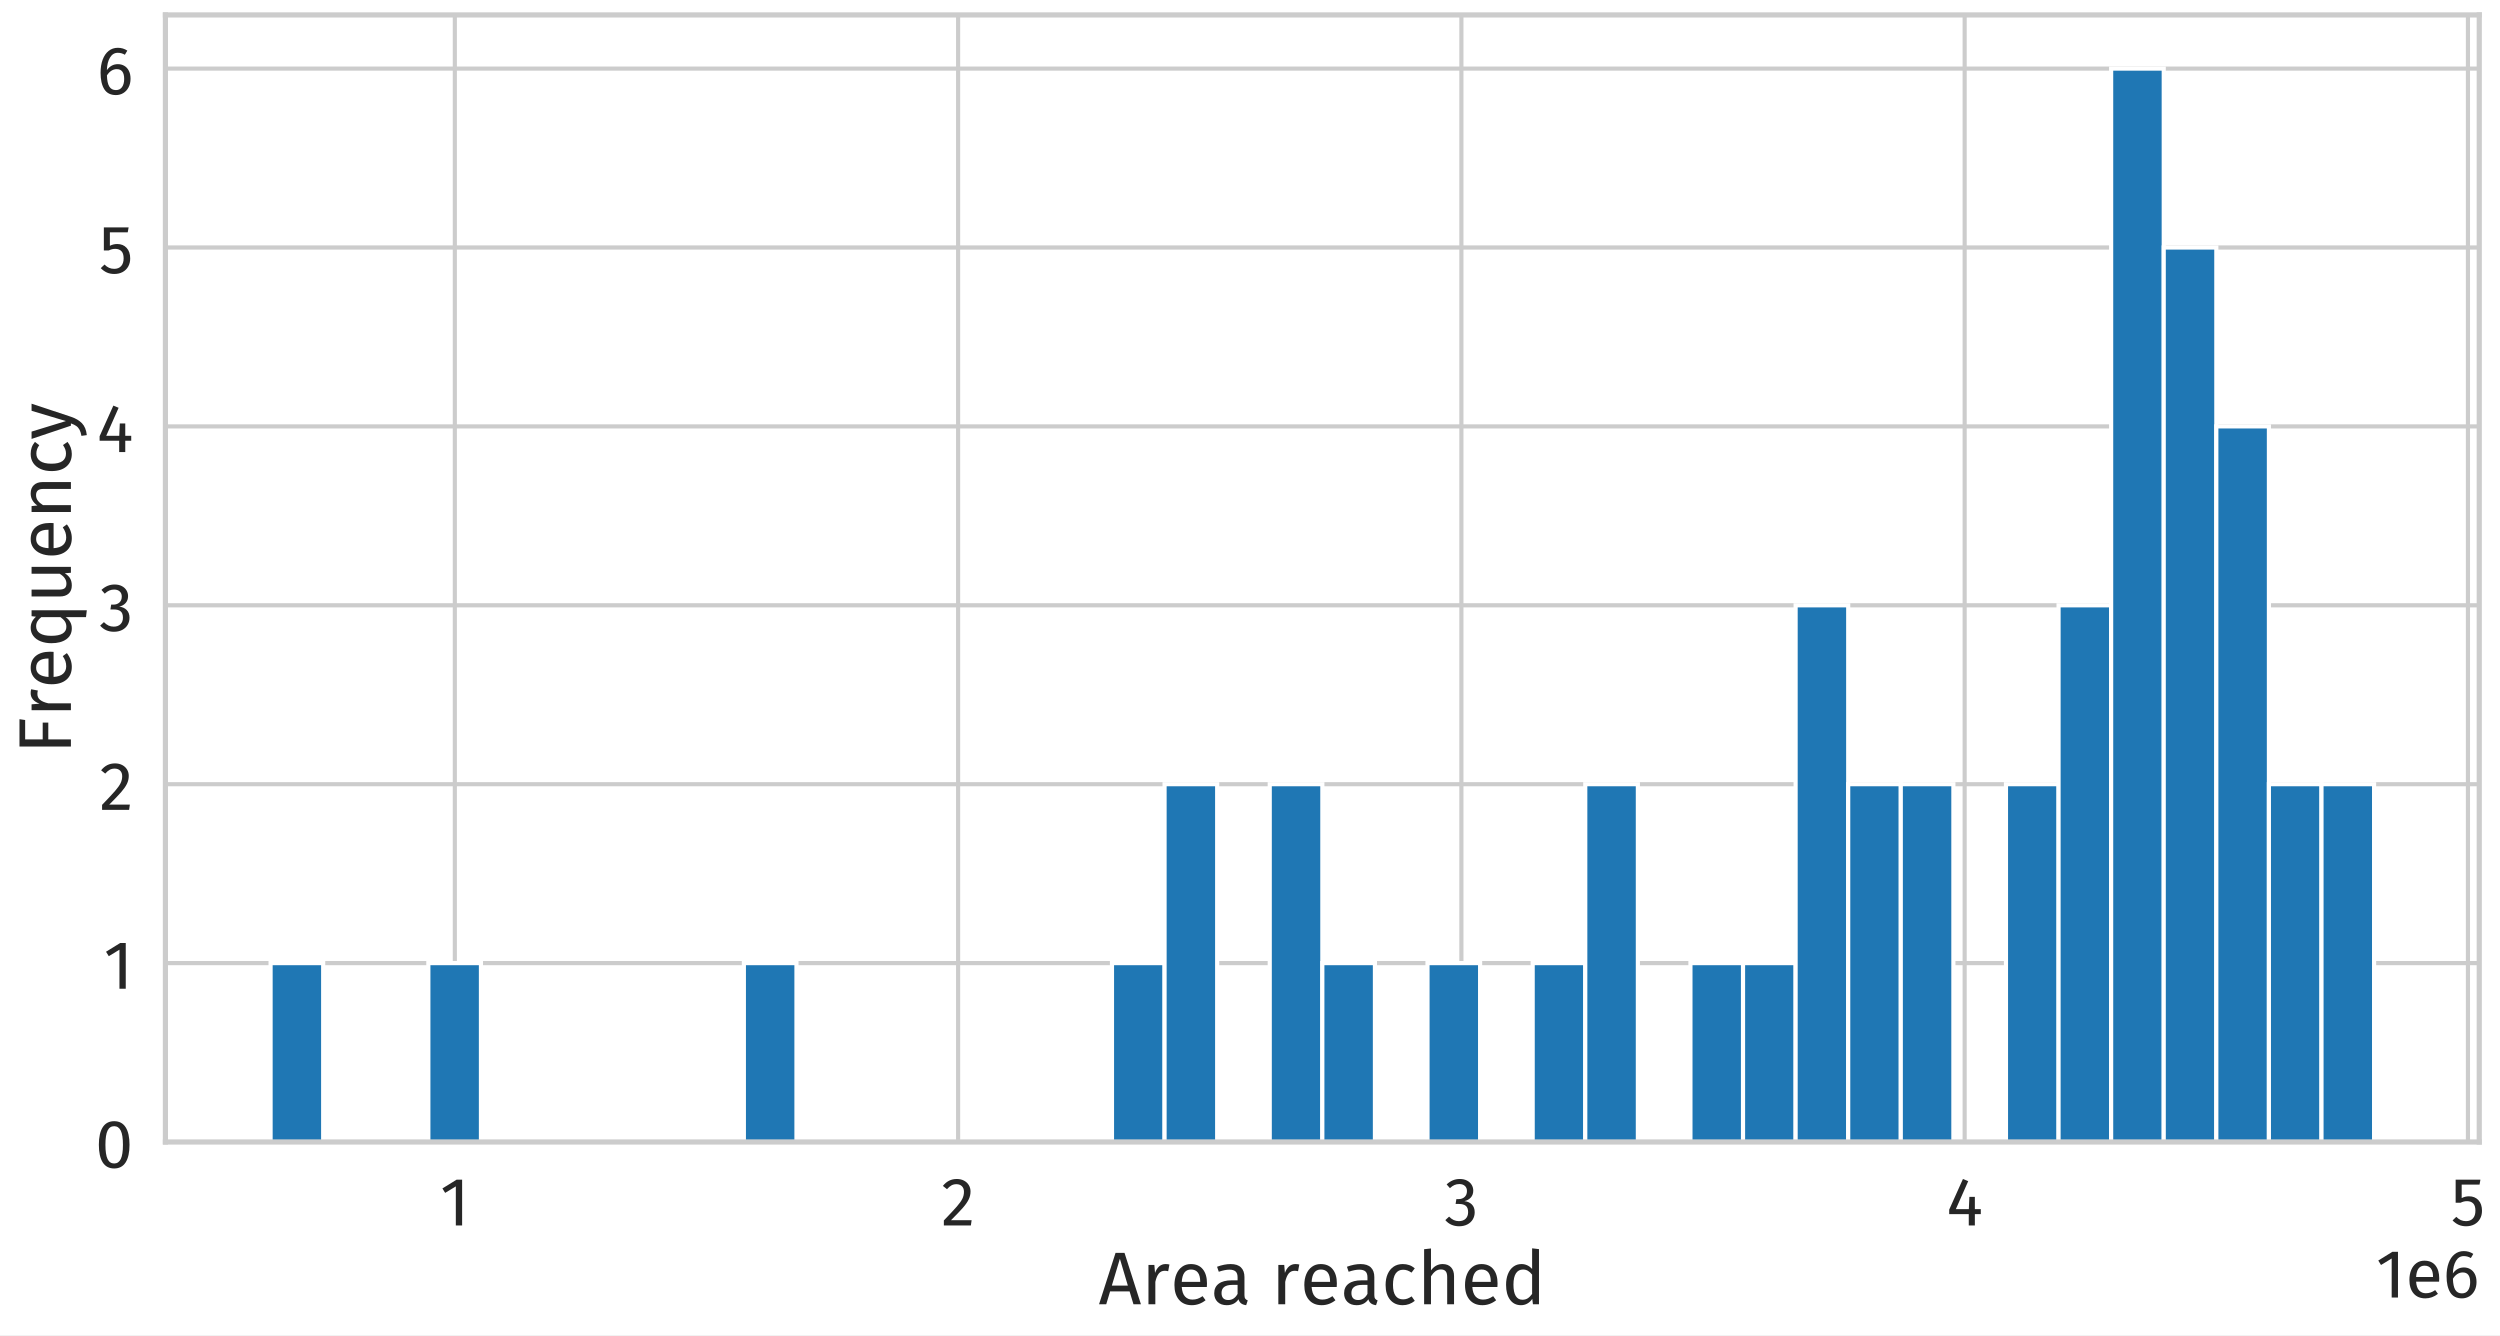
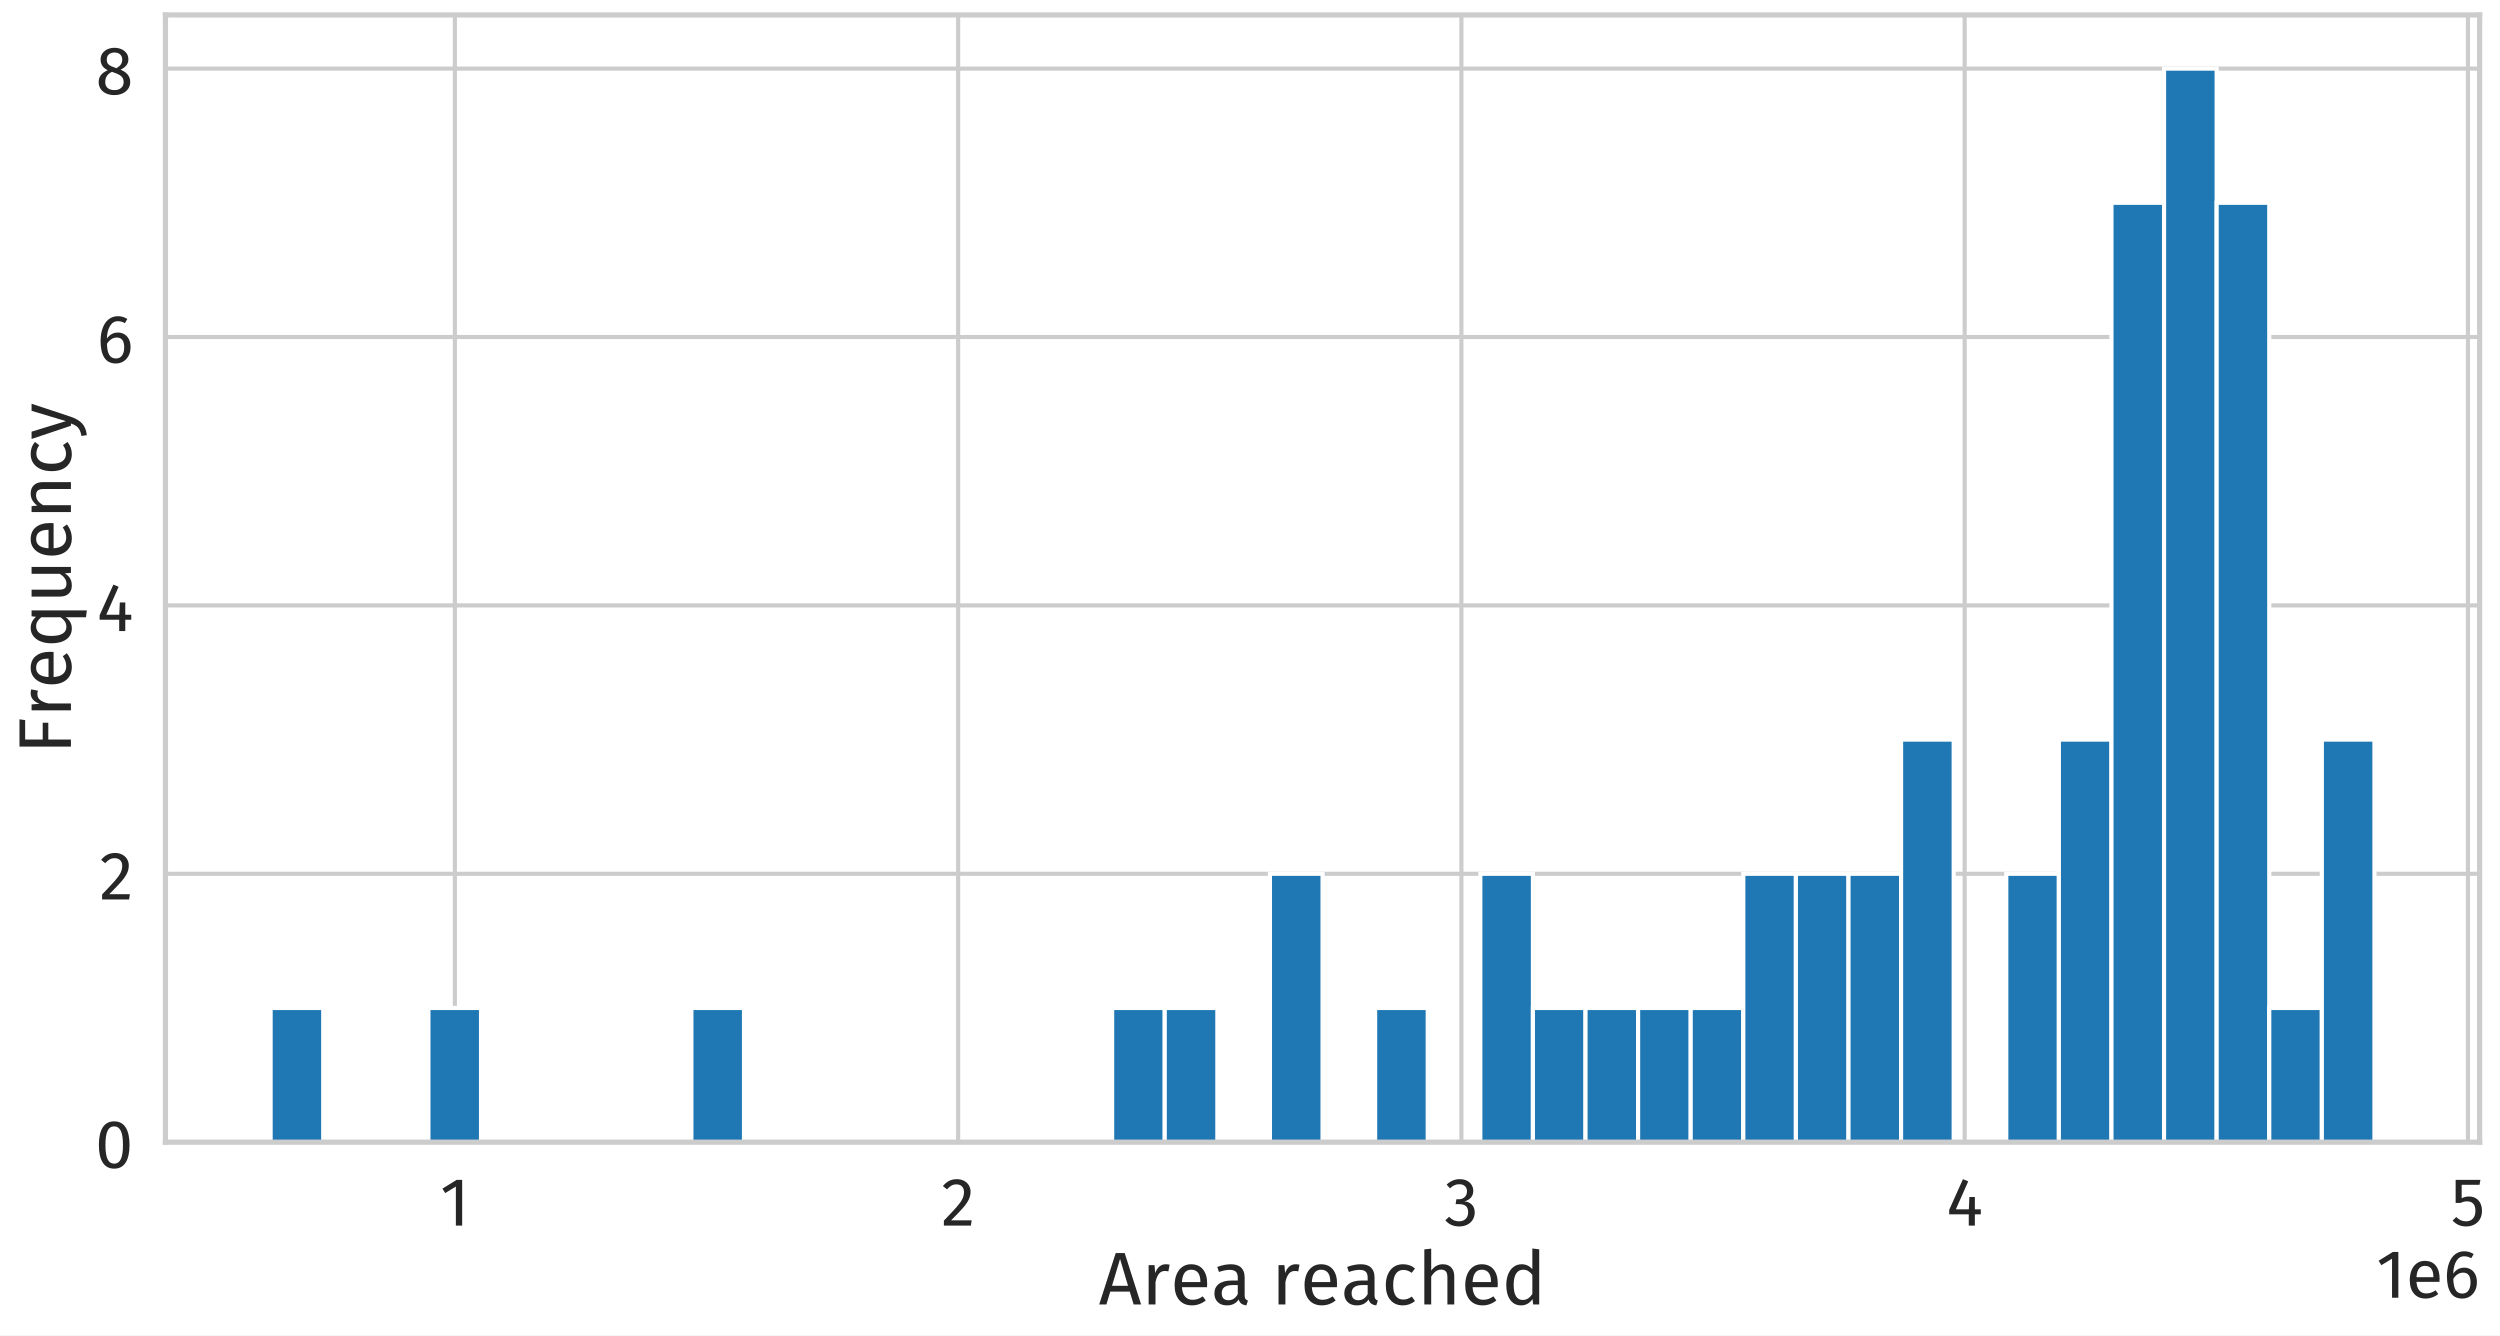
- <svg xmlns="http://www.w3.org/2000/svg" xmlns:xlink="http://www.w3.org/1999/xlink" height="643.945pt" version="1.1" viewBox="0 0 1205.784 643.945" width="1205.784pt">
+ <svg xmlns="http://www.w3.org/2000/svg" xmlns:xlink="http://www.w3.org/1999/xlink" height="643.945pt" version="1.1" viewBox="0 0 1205.602 643.945" width="1205.602pt">
  <defs>
    <style type="text/css">*{stroke-linecap:butt;stroke-linejoin:round;}</style>
  </defs>
  <g id="figure_1">
    <g id="patch_1">
-       <path d="M -0 643.945  L 1205.784 643.945  L 1205.784 0  L -0 0  z " style="fill:#ffffff;" />
+       <path d="M -0 643.945  L 1205.602 643.945  L 1205.602 0  L -0 0  z " style="fill:#ffffff;" />
    </g>
    <g id="axes_1">
      <g id="patch_2">
        <path d="M 79.78 550.8  L 1195.78 550.8  L 1195.78 7.2  L 79.78 7.2  z " style="fill:#ffffff;" />
      </g>
      <g id="matplotlib.axis_1">
        <g id="xtick_1">
          <g id="line2d_1">
-             <path clip-path="url(#p07615b9be2)" d="M 219.374 550.8  L 219.374 7.2  " style="fill:none;stroke:#cccccc;stroke-linecap:round;stroke-width:2;" />
+             <path clip-path="url(#p401ba17b9f)" d="M 219.359 550.8  L 219.359 7.2  " style="fill:none;stroke:#cccccc;stroke-linecap:round;stroke-width:2;" />
          </g>
          <g id="text_1">
-             <g style="fill:#262626;" transform="translate(212.2299 591.05)scale(0.33 -0.33)">
+             <g style="fill:#262626;" transform="translate(212.2146 591.05)scale(0.33 -0.33)">
              <defs>
                <path d="M 2067 4282  L 2067 0  L 1478 0  L 1478 3654  L 480 3046  L 224 3462  L 1549 4282  L 2067 4282  z " id="FiraSans-Regular-31" transform="scale(0.015625)" />
              </defs>
              <use xlink:href="#FiraSans-Regular-31" />
            </g>
          </g>
        </g>
        <g id="xtick_2">
          <g id="line2d_2">
-             <path clip-path="url(#p07615b9be2)" d="M 462.11 550.8  L 462.11 7.2  " style="fill:none;stroke:#cccccc;stroke-linecap:round;stroke-width:2;" />
+             <path clip-path="url(#p401ba17b9f)" d="M 462.053 550.8  L 462.053 7.2  " style="fill:none;stroke:#cccccc;stroke-linecap:round;stroke-width:2;" />
          </g>
          <g id="text_2">
-             <g style="fill:#262626;" transform="translate(453.9426 591.05)scale(0.33 -0.33)">
+             <g style="fill:#262626;" transform="translate(453.8856 591.05)scale(0.33 -0.33)">
              <defs>
                <path d="M 1459 4346  Q 1843 4346 2134 4192  Q 2426 4038 2586 3772  Q 2746 3507 2746 3174  Q 2746 2784 2570 2425  Q 2394 2067 2029 1651  Q 1664 1235 922 493  L 2848 493  L 2778 0  L 250 0  L 250 467  Q 1107 1357 1465 1769  Q 1824 2182 1977 2489  Q 2131 2797 2131 3149  Q 2131 3482 1939 3670  Q 1747 3859 1427 3859  Q 1165 3859 966 3750  Q 768 3642 544 3392  L 160 3699  Q 422 4026 742 4186  Q 1062 4346 1459 4346  z " id="FiraSans-Regular-32" transform="scale(0.015625)" />
              </defs>
              <use xlink:href="#FiraSans-Regular-32" />
            </g>
          </g>
        </g>
        <g id="xtick_3">
          <g id="line2d_3">
-             <path clip-path="url(#p07615b9be2)" d="M 704.846 550.8  L 704.846 7.2  " style="fill:none;stroke:#cccccc;stroke-linecap:round;stroke-width:2;" />
+             <path clip-path="url(#p401ba17b9f)" d="M 704.748 550.8  L 704.748 7.2  " style="fill:none;stroke:#cccccc;stroke-linecap:round;stroke-width:2;" />
          </g>
          <g id="text_3">
-             <g style="fill:#262626;" transform="translate(696.6118 591.05)scale(0.33 -0.33)">
+             <g style="fill:#262626;" transform="translate(696.5131 591.05)scale(0.33 -0.33)">
              <defs>
                <path d="M 1440 4346  Q 1837 4346 2121 4198  Q 2406 4051 2556 3801  Q 2707 3552 2707 3258  Q 2707 2867 2480 2614  Q 2253 2362 1875 2272  Q 2304 2234 2573 1965  Q 2842 1696 2842 1235  Q 2842 864 2662 563  Q 2483 262 2150 92  Q 1818 -77 1382 -77  Q 992 -77 665 67  Q 339 211 96 499  L 448 826  Q 659 608 880 505  Q 1101 403 1363 403  Q 1766 403 1996 630  Q 2227 858 2227 1242  Q 2227 1664 2009 1837  Q 1792 2010 1376 2010  L 1056 2010  L 1126 2464  L 1344 2464  Q 1677 2464 1897 2662  Q 2118 2861 2118 3219  Q 2118 3520 1926 3696  Q 1734 3872 1408 3872  Q 1158 3872 950 3782  Q 742 3693 525 3488  L 218 3840  Q 762 4346 1440 4346  z " id="FiraSans-Regular-33" transform="scale(0.015625)" />
              </defs>
              <use xlink:href="#FiraSans-Regular-33" />
            </g>
          </g>
        </g>
        <g id="xtick_4">
          <g id="line2d_4">
-             <path clip-path="url(#p07615b9be2)" d="M 947.583 550.8  L 947.583 7.2  " style="fill:none;stroke:#cccccc;stroke-linecap:round;stroke-width:2;" />
+             <path clip-path="url(#p401ba17b9f)" d="M 947.442 550.8  L 947.442 7.2  " style="fill:none;stroke:#cccccc;stroke-linecap:round;stroke-width:2;" />
          </g>
          <g id="text_4">
-             <g style="fill:#262626;" transform="translate(938.8041 591.05)scale(0.33 -0.33)">
+             <g style="fill:#262626;" transform="translate(938.6637 591.05)scale(0.33 -0.33)">
              <defs>
                <path d="M 3213 1523  L 3213 1056  L 2656 1056  L 2656 0  L 2086 0  L 2086 1056  L 256 1056  L 256 1478  L 1542 4346  L 2035 4141  L 877 1523  L 2093 1523  L 2144 2675  L 2656 2675  L 2656 1523  L 3213 1523  z " id="FiraSans-Regular-34" transform="scale(0.015625)" />
              </defs>
              <use xlink:href="#FiraSans-Regular-34" />
            </g>
          </g>
        </g>
        <g id="xtick_5">
          <g id="line2d_5">
-             <path clip-path="url(#p07615b9be2)" d="M 1190.319 550.8  L 1190.319 7.2  " style="fill:none;stroke:#cccccc;stroke-linecap:round;stroke-width:2;" />
+             <path clip-path="url(#p401ba17b9f)" d="M 1190.137 550.8  L 1190.137 7.2  " style="fill:none;stroke:#cccccc;stroke-linecap:round;stroke-width:2;" />
          </g>
          <g id="text_5">
-             <g style="fill:#262626;" transform="translate(1182.053 591.05)scale(0.33 -0.33)">
+             <g style="fill:#262626;" transform="translate(1181.871 591.05)scale(0.33 -0.33)">
              <defs>
                <path d="M 2688 3821  L 1018 3821  L 1018 2560  Q 1344 2726 1702 2726  Q 2253 2726 2585 2364  Q 2918 2003 2918 1370  Q 2918 947 2732 617  Q 2547 288 2211 105  Q 1875 -77 1434 -77  Q 1043 -77 736 60  Q 429 198 166 467  L 512 806  Q 717 602 934 502  Q 1152 403 1427 403  Q 1837 403 2070 659  Q 2304 915 2304 1382  Q 2304 1850 2093 2061  Q 1882 2272 1523 2272  Q 1357 2272 1216 2237  Q 1075 2202 915 2125  L 454 2125  L 454 4282  L 2771 4282  L 2688 3821  z " id="FiraSans-Regular-35" transform="scale(0.015625)" />
              </defs>
              <use xlink:href="#FiraSans-Regular-35" />
            </g>
          </g>
        </g>
        <g id="text_6">
          <g style="fill:#262626;" transform="translate(529.8727 629.078)scale(0.36 -0.36)">
            <defs>
              <path d="M 2989 0  L 2656 1107  L 986 1107  L 653 0  L 38 0  L 1453 4410  L 2221 4410  L 3629 0  L 2989 0  z M 1133 1600  L 2509 1600  L 1824 3904  L 1133 1600  z " id="FiraSans-Regular-41" transform="scale(0.015625)" />
              <path d="M 2074 3450  Q 2253 3450 2406 3411  L 2298 2835  Q 2144 2874 2003 2874  Q 1690 2874 1498 2643  Q 1306 2413 1197 1926  L 1197 0  L 608 0  L 608 3373  L 1114 3373  L 1171 2688  Q 1306 3066 1536 3258  Q 1766 3450 2074 3450  z " id="FiraSans-Regular-72" transform="scale(0.015625)" />
              <path d="M 3155 1786  Q 3155 1638 3142 1485  L 992 1485  Q 1030 928 1273 665  Q 1517 403 1901 403  Q 2144 403 2349 473  Q 2554 544 2778 698  L 3034 346  Q 2496 -77 1856 -77  Q 1152 -77 758 384  Q 365 845 365 1651  Q 365 2176 534 2582  Q 704 2989 1021 3219  Q 1338 3450 1766 3450  Q 2438 3450 2796 3008  Q 3155 2566 3155 1786  z M 2573 1958  Q 2573 2458 2374 2720  Q 2176 2982 1779 2982  Q 1056 2982 992 1920  L 2573 1920  L 2573 1958  z " id="FiraSans-Regular-65" transform="scale(0.015625)" />
              <path d="M 2880 787  Q 2880 582 2950 483  Q 3021 384 3162 333  L 3027 -77  Q 2765 -45 2605 70  Q 2445 186 2368 429  Q 2029 -77 1363 -77  Q 864 -77 576 204  Q 288 486 288 941  Q 288 1478 675 1766  Q 1062 2054 1773 2054  L 2291 2054  L 2291 2304  Q 2291 2662 2118 2816  Q 1946 2970 1587 2970  Q 1216 2970 678 2790  L 531 3219  Q 1158 3450 1696 3450  Q 2291 3450 2585 3158  Q 2880 2867 2880 2330  L 2880 787  z M 1498 365  Q 2003 365 2291 890  L 2291 1664  L 1850 1664  Q 915 1664 915 973  Q 915 672 1062 518  Q 1210 365 1498 365  z " id="FiraSans-Regular-61" transform="scale(0.015625)" />
              <path id="FiraSans-Regular-20" transform="scale(0.015625)" />
              <path d="M 1837 3450  Q 2138 3450 2387 3363  Q 2637 3277 2867 3085  L 2586 2714  Q 2406 2842 2236 2902  Q 2067 2963 1862 2963  Q 1453 2963 1225 2636  Q 998 2310 998 1670  Q 998 1030 1222 726  Q 1446 422 1862 422  Q 2061 422 2227 483  Q 2394 544 2598 678  L 2867 294  Q 2406 -77 1837 -77  Q 1152 -77 758 384  Q 365 845 365 1658  Q 365 2195 544 2598  Q 723 3002 1052 3226  Q 1382 3450 1837 3450  z " id="FiraSans-Regular-63" transform="scale(0.015625)" />
              <path d="M 2195 3450  Q 2656 3450 2915 3174  Q 3174 2899 3174 2419  L 3174 0  L 2586 0  L 2586 2336  Q 2586 2694 2448 2841  Q 2310 2989 2048 2989  Q 1786 2989 1581 2835  Q 1376 2682 1197 2400  L 1197 0  L 608 0  L 608 4723  L 1197 4787  L 1197 2906  Q 1594 3450 2195 3450  z " id="FiraSans-Regular-68" transform="scale(0.015625)" />
              <path d="M 3219 4730  L 3219 0  L 2701 0  L 2643 467  Q 2477 211 2227 67  Q 1978 -77 1670 -77  Q 1069 -77 733 396  Q 397 870 397 1670  Q 397 2189 557 2592  Q 717 2995 1017 3222  Q 1318 3450 1722 3450  Q 2240 3450 2630 3034  L 2630 4800  L 3219 4730  z M 1798 390  Q 2067 390 2259 515  Q 2451 640 2630 890  L 2630 2541  Q 2464 2758 2275 2870  Q 2086 2982 1850 2982  Q 1459 2982 1244 2656  Q 1030 2330 1030 1683  Q 1030 1030 1228 710  Q 1427 390 1798 390  z " id="FiraSans-Regular-64" transform="scale(0.015625)" />
            </defs>
            <use xlink:href="#FiraSans-Regular-41" />
            <use x="57.3" xlink:href="#FiraSans-Regular-72" />
            <use x="95.9" xlink:href="#FiraSans-Regular-65" />
            <use x="150.4" xlink:href="#FiraSans-Regular-61" />
            <use x="204.8" xlink:href="#FiraSans-Regular-20" />
            <use x="231.3" xlink:href="#FiraSans-Regular-72" />
            <use x="269.9" xlink:href="#FiraSans-Regular-65" />
            <use x="324.4" xlink:href="#FiraSans-Regular-61" />
            <use x="378.8" xlink:href="#FiraSans-Regular-63" />
            <use x="426.6" xlink:href="#FiraSans-Regular-68" />
            <use x="485.2" xlink:href="#FiraSans-Regular-65" />
            <use x="539.7" xlink:href="#FiraSans-Regular-64" />
          </g>
        </g>
        <g id="text_7">
          <g style="fill:#262626;" transform="translate(1145.919 625.828)scale(0.33 -0.33)">
            <defs>
              <path d="M 1971 2816  Q 2298 2816 2566 2662  Q 2835 2509 2995 2201  Q 3155 1894 3155 1453  Q 3155 998 2972 649  Q 2790 301 2480 112  Q 2170 -77 1792 -77  Q 1043 -77 697 476  Q 352 1030 352 2010  Q 352 2707 547 3235  Q 742 3763 1107 4054  Q 1472 4346 1971 4346  Q 2458 4346 2854 4083  L 2624 3693  Q 2323 3878 1965 3878  Q 1504 3878 1235 3436  Q 966 2995 941 2253  Q 1338 2816 1971 2816  z M 1792 390  Q 2163 390 2361 672  Q 2560 954 2560 1434  Q 2560 2349 1869 2349  Q 1587 2349 1350 2192  Q 1114 2035 947 1760  Q 966 1056 1168 723  Q 1370 390 1792 390  z " id="FiraSans-Regular-36" transform="scale(0.015625)" />
            </defs>
            <use xlink:href="#FiraSans-Regular-31" />
            <use x="43.3" xlink:href="#FiraSans-Regular-65" />
            <use x="97.8" xlink:href="#FiraSans-Regular-36" />
          </g>
        </g>
      </g>
      <g id="matplotlib.axis_2">
        <g id="ytick_1">
          <g id="line2d_6">
-             <path clip-path="url(#p07615b9be2)" d="M 79.78 550.8  L 1195.78 550.8  " style="fill:none;stroke:#cccccc;stroke-linecap:round;stroke-width:2;" />
+             <path clip-path="url(#p401ba17b9f)" d="M 79.78 550.8  L 1195.78 550.8  " style="fill:none;stroke:#cccccc;stroke-linecap:round;stroke-width:2;" />
          </g>
          <g id="text_8">
            <g style="fill:#262626;" transform="translate(45.86688 563.175)scale(0.33 -0.33)">
              <defs>
                <path d="M 1786 4346  Q 2496 4346 2857 3779  Q 3219 3213 3219 2138  Q 3219 1062 2857 492  Q 2496 -77 1786 -77  Q 1075 -77 713 492  Q 352 1062 352 2138  Q 352 3213 713 3779  Q 1075 4346 1786 4346  z M 1786 3878  Q 1370 3878 1168 3468  Q 966 3059 966 2138  Q 966 1216 1168 803  Q 1370 390 1786 390  Q 2195 390 2400 803  Q 2605 1216 2605 2138  Q 2605 3053 2400 3465  Q 2195 3878 1786 3878  z " id="FiraSans-Regular-30" transform="scale(0.015625)" />
              </defs>
              <use xlink:href="#FiraSans-Regular-30" />
            </g>
          </g>
        </g>
        <g id="ytick_2">
          <g id="line2d_7">
-             <path clip-path="url(#p07615b9be2)" d="M 79.78 464.514  L 1195.78 464.514  " style="fill:none;stroke:#cccccc;stroke-linecap:round;stroke-width:2;" />
+             <path clip-path="url(#p401ba17b9f)" d="M 79.78 421.371  L 1195.78 421.371  " style="fill:none;stroke:#cccccc;stroke-linecap:round;stroke-width:2;" />
          </g>
          <g id="text_9">
-             <g style="fill:#262626;" transform="translate(49.99188 476.8893)scale(0.33 -0.33)">
-               <use xlink:href="#FiraSans-Regular-31" />
+             <g style="fill:#262626;" transform="translate(47.94484 433.7464)scale(0.33 -0.33)">
+               <use xlink:href="#FiraSans-Regular-32" />
            </g>
          </g>
        </g>
        <g id="ytick_3">
          <g id="line2d_8">
-             <path clip-path="url(#p07615b9be2)" d="M 79.78 378.229  L 1195.78 378.229  " style="fill:none;stroke:#cccccc;stroke-linecap:round;stroke-width:2;" />
+             <path clip-path="url(#p401ba17b9f)" d="M 79.78 291.943  L 1195.78 291.943  " style="fill:none;stroke:#cccccc;stroke-linecap:round;stroke-width:2;" />
          </g>
          <g id="text_10">
-             <g style="fill:#262626;" transform="translate(47.94484 390.6036)scale(0.33 -0.33)">
-               <use xlink:href="#FiraSans-Regular-32" />
+             <g style="fill:#262626;" transform="translate(46.72281 304.3179)scale(0.33 -0.33)">
+               <use xlink:href="#FiraSans-Regular-34" />
            </g>
          </g>
        </g>
        <g id="ytick_4">
          <g id="line2d_9">
-             <path clip-path="url(#p07615b9be2)" d="M 79.78 291.943  L 1195.78 291.943  " style="fill:none;stroke:#cccccc;stroke-linecap:round;stroke-width:2;" />
+             <path clip-path="url(#p401ba17b9f)" d="M 79.78 162.514  L 1195.78 162.514  " style="fill:none;stroke:#cccccc;stroke-linecap:round;stroke-width:2;" />
          </g>
          <g id="text_11">
-             <g style="fill:#262626;" transform="translate(47.81078 304.3179)scale(0.33 -0.33)">
-               <use xlink:href="#FiraSans-Regular-33" />
+             <g style="fill:#262626;" transform="translate(46.69188 174.8893)scale(0.33 -0.33)">
+               <use xlink:href="#FiraSans-Regular-36" />
            </g>
          </g>
        </g>
        <g id="ytick_5">
          <g id="line2d_10">
-             <path clip-path="url(#p07615b9be2)" d="M 79.78 205.657  L 1195.78 205.657  " style="fill:none;stroke:#cccccc;stroke-linecap:round;stroke-width:2;" />
+             <path clip-path="url(#p401ba17b9f)" d="M 79.78 33.086  L 1195.78 33.086  " style="fill:none;stroke:#cccccc;stroke-linecap:round;stroke-width:2;" />
          </g>
          <g id="text_12">
-             <g style="fill:#262626;" transform="translate(46.72281 218.0321)scale(0.33 -0.33)">
-               <use xlink:href="#FiraSans-Regular-34" />
-             </g>
-           </g>
-         </g>
-         <g id="ytick_6">
-           <g id="line2d_11">
-             <path clip-path="url(#p07615b9be2)" d="M 79.78 119.371  L 1195.78 119.371  " style="fill:none;stroke:#cccccc;stroke-linecap:round;stroke-width:2;" />
-           </g>
-           <g id="text_13">
-             <g style="fill:#262626;" transform="translate(47.74891 131.7464)scale(0.33 -0.33)">
-               <use xlink:href="#FiraSans-Regular-35" />
-             </g>
-           </g>
-         </g>
-         <g id="ytick_7">
-           <g id="line2d_12">
-             <path clip-path="url(#p07615b9be2)" d="M 79.78 33.086  L 1195.78 33.086  " style="fill:none;stroke:#cccccc;stroke-linecap:round;stroke-width:2;" />
-           </g>
-           <g id="text_14">
-             <g style="fill:#262626;" transform="translate(46.69188 45.46071)scale(0.33 -0.33)">
-               <use xlink:href="#FiraSans-Regular-36" />
-             </g>
-           </g>
-         </g>
-         <g id="text_15">
+             <g style="fill:#262626;" transform="translate(46.09891 45.46071)scale(0.33 -0.33)">
+               <defs>
+                 <path d="M 2336 2298  Q 3238 1933 3238 1146  Q 3238 794 3049 515  Q 2861 237 2521 80  Q 2182 -77 1754 -77  Q 1318 -77 985 76  Q 653 230 470 505  Q 288 781 288 1133  Q 288 1530 502 1798  Q 717 2067 1133 2246  Q 794 2419 630 2665  Q 467 2912 467 3245  Q 467 3590 649 3840  Q 832 4090 1129 4218  Q 1427 4346 1766 4346  Q 2099 4346 2396 4224  Q 2694 4102 2880 3856  Q 3066 3610 3066 3264  Q 3066 2944 2886 2713  Q 2707 2483 2336 2298  z M 1766 3904  Q 1434 3904 1238 3731  Q 1043 3558 1043 3238  Q 1043 2931 1232 2771  Q 1421 2611 1837 2477  L 1946 2438  Q 2234 2605 2362 2790  Q 2490 2976 2490 3245  Q 2490 3546 2301 3725  Q 2112 3904 1766 3904  z M 1760 390  Q 2157 390 2390 595  Q 2624 800 2624 1139  Q 2624 1370 2534 1526  Q 2445 1683 2246 1801  Q 2048 1920 1690 2042  L 1530 2099  Q 1210 1946 1056 1712  Q 902 1478 902 1133  Q 902 781 1132 585  Q 1363 390 1760 390  z " id="FiraSans-Regular-38" transform="scale(0.015625)" />
+               </defs>
+               <use xlink:href="#FiraSans-Regular-38" />
+             </g>
+           </g>
+         </g>
+         <g id="text_13">
          <g style="fill:#262626;" transform="translate(34.2 363.6506)rotate(-90)scale(0.36 -0.36)">
            <defs>
              <path d="M 640 0  L 640 4410  L 2982 4410  L 2912 3923  L 1248 3923  L 1248 2419  L 2688 2419  L 2688 1939  L 1248 1939  L 1248 0  L 640 0  z " id="FiraSans-Regular-46" transform="scale(0.015625)" />
              <path d="M 3219 3373  L 3219 -1363  L 2630 -1293  L 2630 448  Q 2464 198 2217 60  Q 1971 -77 1670 -77  Q 1069 -77 733 396  Q 397 870 397 1670  Q 397 2189 557 2592  Q 717 2995 1017 3222  Q 1318 3450 1722 3450  Q 2259 3450 2669 2995  L 2714 3373  L 3219 3373  z M 1798 390  Q 2067 390 2259 515  Q 2451 640 2630 890  L 2630 2541  Q 2464 2758 2275 2870  Q 2086 2982 1850 2982  Q 1459 2982 1244 2656  Q 1030 2330 1030 1683  Q 1030 1030 1228 710  Q 1427 390 1798 390  z " id="FiraSans-Regular-71" transform="scale(0.015625)" />
              <path d="M 3117 0  L 2611 0  L 2566 525  Q 2374 211 2124 67  Q 1875 -77 1517 -77  Q 1075 -77 825 192  Q 576 461 576 954  L 576 3373  L 1165 3373  L 1165 1018  Q 1165 672 1286 528  Q 1408 384 1683 384  Q 2176 384 2528 966  L 2528 3373  L 3117 3373  L 3117 0  z " id="FiraSans-Regular-75" transform="scale(0.015625)" />
              <path d="M 2195 3450  Q 2656 3450 2915 3174  Q 3174 2899 3174 2419  L 3174 0  L 2586 0  L 2586 2336  Q 2586 2694 2451 2841  Q 2317 2989 2054 2989  Q 1786 2989 1581 2835  Q 1376 2682 1197 2394  L 1197 0  L 608 0  L 608 3373  L 1114 3373  L 1165 2874  Q 1344 3142 1609 3296  Q 1875 3450 2195 3450  z " id="FiraSans-Regular-6e" transform="scale(0.015625)" />
              <path d="M 1958 -19  Q 1760 -608 1405 -950  Q 1050 -1293 390 -1363  L 326 -902  Q 659 -845 857 -736  Q 1056 -627 1174 -457  Q 1293 -288 1395 0  L 1197 0  L 64 3373  L 691 3373  L 1594 429  L 2477 3373  L 3085 3373  L 1958 -19  z " id="FiraSans-Regular-79" transform="scale(0.015625)" />
            </defs>
            <use xlink:href="#FiraSans-Regular-46" />
            <use x="49.1" xlink:href="#FiraSans-Regular-72" />
            <use x="87.7" xlink:href="#FiraSans-Regular-65" />
            <use x="142.2" xlink:href="#FiraSans-Regular-71" />
            <use x="202" xlink:href="#FiraSans-Regular-75" />
            <use x="260.2" xlink:href="#FiraSans-Regular-65" />
            <use x="314.7" xlink:href="#FiraSans-Regular-6e" />
            <use x="373.3" xlink:href="#FiraSans-Regular-63" />
            <use x="421.1" xlink:href="#FiraSans-Regular-79" />
          </g>
        </g>
      </g>
      <g id="patch_3">
-         <path clip-path="url(#p07615b9be2)" d="M 130.507 550.8  L 155.871 550.8  L 155.871 464.514  L 130.507 464.514  z " style="fill:#1f77b4;stroke:#ffffff;stroke-linejoin:miter;stroke-width:2;" />
+         <path clip-path="url(#p401ba17b9f)" d="M 130.507 550.8  L 155.871 550.8  L 155.871 486.086  L 130.507 486.086  z " style="fill:#1f77b4;stroke:#ffffff;stroke-linejoin:miter;stroke-width:2;" />
      </g>
      <g id="patch_4">
-         <path clip-path="url(#p07615b9be2)" d="M 155.871 550.8  L 181.234 550.8  L 181.234 550.8  L 155.871 550.8  z " style="fill:#1f77b4;stroke:#ffffff;stroke-linejoin:miter;stroke-width:2;" />
+         <path clip-path="url(#p401ba17b9f)" d="M 155.871 550.8  L 181.234 550.8  L 181.234 550.8  L 155.871 550.8  z " style="fill:#1f77b4;stroke:#ffffff;stroke-linejoin:miter;stroke-width:2;" />
      </g>
      <g id="patch_5">
-         <path clip-path="url(#p07615b9be2)" d="M 181.234 550.8  L 206.598 550.8  L 206.598 550.8  L 181.234 550.8  z " style="fill:#1f77b4;stroke:#ffffff;stroke-linejoin:miter;stroke-width:2;" />
+         <path clip-path="url(#p401ba17b9f)" d="M 181.234 550.8  L 206.598 550.8  L 206.598 550.8  L 181.234 550.8  z " style="fill:#1f77b4;stroke:#ffffff;stroke-linejoin:miter;stroke-width:2;" />
      </g>
      <g id="patch_6">
-         <path clip-path="url(#p07615b9be2)" d="M 206.598 550.8  L 231.962 550.8  L 231.962 464.514  L 206.598 464.514  z " style="fill:#1f77b4;stroke:#ffffff;stroke-linejoin:miter;stroke-width:2;" />
+         <path clip-path="url(#p401ba17b9f)" d="M 206.598 550.8  L 231.962 550.8  L 231.962 486.086  L 206.598 486.086  z " style="fill:#1f77b4;stroke:#ffffff;stroke-linejoin:miter;stroke-width:2;" />
      </g>
      <g id="patch_7">
-         <path clip-path="url(#p07615b9be2)" d="M 231.962 550.8  L 257.325 550.8  L 257.325 550.8  L 231.962 550.8  z " style="fill:#1f77b4;stroke:#ffffff;stroke-linejoin:miter;stroke-width:2;" />
+         <path clip-path="url(#p401ba17b9f)" d="M 231.962 550.8  L 257.325 550.8  L 257.325 550.8  L 231.962 550.8  z " style="fill:#1f77b4;stroke:#ffffff;stroke-linejoin:miter;stroke-width:2;" />
      </g>
      <g id="patch_8">
-         <path clip-path="url(#p07615b9be2)" d="M 257.325 550.8  L 282.689 550.8  L 282.689 550.8  L 257.325 550.8  z " style="fill:#1f77b4;stroke:#ffffff;stroke-linejoin:miter;stroke-width:2;" />
+         <path clip-path="url(#p401ba17b9f)" d="M 257.325 550.8  L 282.689 550.8  L 282.689 550.8  L 257.325 550.8  z " style="fill:#1f77b4;stroke:#ffffff;stroke-linejoin:miter;stroke-width:2;" />
      </g>
      <g id="patch_9">
-         <path clip-path="url(#p07615b9be2)" d="M 282.689 550.8  L 308.053 550.8  L 308.053 550.8  L 282.689 550.8  z " style="fill:#1f77b4;stroke:#ffffff;stroke-linejoin:miter;stroke-width:2;" />
+         <path clip-path="url(#p401ba17b9f)" d="M 282.689 550.8  L 308.053 550.8  L 308.053 550.8  L 282.689 550.8  z " style="fill:#1f77b4;stroke:#ffffff;stroke-linejoin:miter;stroke-width:2;" />
      </g>
      <g id="patch_10">
-         <path clip-path="url(#p07615b9be2)" d="M 308.053 550.8  L 333.416 550.8  L 333.416 550.8  L 308.053 550.8  z " style="fill:#1f77b4;stroke:#ffffff;stroke-linejoin:miter;stroke-width:2;" />
+         <path clip-path="url(#p401ba17b9f)" d="M 308.053 550.8  L 333.416 550.8  L 333.416 550.8  L 308.053 550.8  z " style="fill:#1f77b4;stroke:#ffffff;stroke-linejoin:miter;stroke-width:2;" />
      </g>
      <g id="patch_11">
-         <path clip-path="url(#p07615b9be2)" d="M 333.416 550.8  L 358.78 550.8  L 358.78 550.8  L 333.416 550.8  z " style="fill:#1f77b4;stroke:#ffffff;stroke-linejoin:miter;stroke-width:2;" />
+         <path clip-path="url(#p401ba17b9f)" d="M 333.416 550.8  L 358.78 550.8  L 358.78 486.086  L 333.416 486.086  z " style="fill:#1f77b4;stroke:#ffffff;stroke-linejoin:miter;stroke-width:2;" />
      </g>
      <g id="patch_12">
-         <path clip-path="url(#p07615b9be2)" d="M 358.78 550.8  L 384.143 550.8  L 384.143 464.514  L 358.78 464.514  z " style="fill:#1f77b4;stroke:#ffffff;stroke-linejoin:miter;stroke-width:2;" />
+         <path clip-path="url(#p401ba17b9f)" d="M 358.78 550.8  L 384.143 550.8  L 384.143 550.8  L 358.78 550.8  z " style="fill:#1f77b4;stroke:#ffffff;stroke-linejoin:miter;stroke-width:2;" />
      </g>
      <g id="patch_13">
-         <path clip-path="url(#p07615b9be2)" d="M 384.143 550.8  L 409.507 550.8  L 409.507 550.8  L 384.143 550.8  z " style="fill:#1f77b4;stroke:#ffffff;stroke-linejoin:miter;stroke-width:2;" />
+         <path clip-path="url(#p401ba17b9f)" d="M 384.143 550.8  L 409.507 550.8  L 409.507 550.8  L 384.143 550.8  z " style="fill:#1f77b4;stroke:#ffffff;stroke-linejoin:miter;stroke-width:2;" />
      </g>
      <g id="patch_14">
-         <path clip-path="url(#p07615b9be2)" d="M 409.507 550.8  L 434.871 550.8  L 434.871 550.8  L 409.507 550.8  z " style="fill:#1f77b4;stroke:#ffffff;stroke-linejoin:miter;stroke-width:2;" />
+         <path clip-path="url(#p401ba17b9f)" d="M 409.507 550.8  L 434.871 550.8  L 434.871 550.8  L 409.507 550.8  z " style="fill:#1f77b4;stroke:#ffffff;stroke-linejoin:miter;stroke-width:2;" />
      </g>
      <g id="patch_15">
-         <path clip-path="url(#p07615b9be2)" d="M 434.871 550.8  L 460.234 550.8  L 460.234 550.8  L 434.871 550.8  z " style="fill:#1f77b4;stroke:#ffffff;stroke-linejoin:miter;stroke-width:2;" />
+         <path clip-path="url(#p401ba17b9f)" d="M 434.871 550.8  L 460.234 550.8  L 460.234 550.8  L 434.871 550.8  z " style="fill:#1f77b4;stroke:#ffffff;stroke-linejoin:miter;stroke-width:2;" />
      </g>
      <g id="patch_16">
-         <path clip-path="url(#p07615b9be2)" d="M 460.234 550.8  L 485.598 550.8  L 485.598 550.8  L 460.234 550.8  z " style="fill:#1f77b4;stroke:#ffffff;stroke-linejoin:miter;stroke-width:2;" />
+         <path clip-path="url(#p401ba17b9f)" d="M 460.234 550.8  L 485.598 550.8  L 485.598 550.8  L 460.234 550.8  z " style="fill:#1f77b4;stroke:#ffffff;stroke-linejoin:miter;stroke-width:2;" />
      </g>
      <g id="patch_17">
-         <path clip-path="url(#p07615b9be2)" d="M 485.598 550.8  L 510.962 550.8  L 510.962 550.8  L 485.598 550.8  z " style="fill:#1f77b4;stroke:#ffffff;stroke-linejoin:miter;stroke-width:2;" />
+         <path clip-path="url(#p401ba17b9f)" d="M 485.598 550.8  L 510.962 550.8  L 510.962 550.8  L 485.598 550.8  z " style="fill:#1f77b4;stroke:#ffffff;stroke-linejoin:miter;stroke-width:2;" />
      </g>
      <g id="patch_18">
-         <path clip-path="url(#p07615b9be2)" d="M 510.962 550.8  L 536.325 550.8  L 536.325 550.8  L 510.962 550.8  z " style="fill:#1f77b4;stroke:#ffffff;stroke-linejoin:miter;stroke-width:2;" />
+         <path clip-path="url(#p401ba17b9f)" d="M 510.962 550.8  L 536.325 550.8  L 536.325 550.8  L 510.962 550.8  z " style="fill:#1f77b4;stroke:#ffffff;stroke-linejoin:miter;stroke-width:2;" />
      </g>
      <g id="patch_19">
-         <path clip-path="url(#p07615b9be2)" d="M 536.325 550.8  L 561.689 550.8  L 561.689 464.514  L 536.325 464.514  z " style="fill:#1f77b4;stroke:#ffffff;stroke-linejoin:miter;stroke-width:2;" />
+         <path clip-path="url(#p401ba17b9f)" d="M 536.325 550.8  L 561.689 550.8  L 561.689 486.086  L 536.325 486.086  z " style="fill:#1f77b4;stroke:#ffffff;stroke-linejoin:miter;stroke-width:2;" />
      </g>
      <g id="patch_20">
-         <path clip-path="url(#p07615b9be2)" d="M 561.689 550.8  L 587.053 550.8  L 587.053 378.229  L 561.689 378.229  z " style="fill:#1f77b4;stroke:#ffffff;stroke-linejoin:miter;stroke-width:2;" />
+         <path clip-path="url(#p401ba17b9f)" d="M 561.689 550.8  L 587.053 550.8  L 587.053 486.086  L 561.689 486.086  z " style="fill:#1f77b4;stroke:#ffffff;stroke-linejoin:miter;stroke-width:2;" />
      </g>
      <g id="patch_21">
-         <path clip-path="url(#p07615b9be2)" d="M 587.053 550.8  L 612.416 550.8  L 612.416 550.8  L 587.053 550.8  z " style="fill:#1f77b4;stroke:#ffffff;stroke-linejoin:miter;stroke-width:2;" />
+         <path clip-path="url(#p401ba17b9f)" d="M 587.053 550.8  L 612.416 550.8  L 612.416 550.8  L 587.053 550.8  z " style="fill:#1f77b4;stroke:#ffffff;stroke-linejoin:miter;stroke-width:2;" />
      </g>
      <g id="patch_22">
-         <path clip-path="url(#p07615b9be2)" d="M 612.416 550.8  L 637.78 550.8  L 637.78 378.229  L 612.416 378.229  z " style="fill:#1f77b4;stroke:#ffffff;stroke-linejoin:miter;stroke-width:2;" />
+         <path clip-path="url(#p401ba17b9f)" d="M 612.416 550.8  L 637.78 550.8  L 637.78 421.371  L 612.416 421.371  z " style="fill:#1f77b4;stroke:#ffffff;stroke-linejoin:miter;stroke-width:2;" />
      </g>
      <g id="patch_23">
-         <path clip-path="url(#p07615b9be2)" d="M 637.78 550.8  L 663.143 550.8  L 663.143 464.514  L 637.78 464.514  z " style="fill:#1f77b4;stroke:#ffffff;stroke-linejoin:miter;stroke-width:2;" />
+         <path clip-path="url(#p401ba17b9f)" d="M 637.78 550.8  L 663.143 550.8  L 663.143 550.8  L 637.78 550.8  z " style="fill:#1f77b4;stroke:#ffffff;stroke-linejoin:miter;stroke-width:2;" />
      </g>
      <g id="patch_24">
-         <path clip-path="url(#p07615b9be2)" d="M 663.143 550.8  L 688.507 550.8  L 688.507 550.8  L 663.143 550.8  z " style="fill:#1f77b4;stroke:#ffffff;stroke-linejoin:miter;stroke-width:2;" />
+         <path clip-path="url(#p401ba17b9f)" d="M 663.143 550.8  L 688.507 550.8  L 688.507 486.086  L 663.143 486.086  z " style="fill:#1f77b4;stroke:#ffffff;stroke-linejoin:miter;stroke-width:2;" />
      </g>
      <g id="patch_25">
-         <path clip-path="url(#p07615b9be2)" d="M 688.507 550.8  L 713.871 550.8  L 713.871 464.514  L 688.507 464.514  z " style="fill:#1f77b4;stroke:#ffffff;stroke-linejoin:miter;stroke-width:2;" />
+         <path clip-path="url(#p401ba17b9f)" d="M 688.507 550.8  L 713.871 550.8  L 713.871 550.8  L 688.507 550.8  z " style="fill:#1f77b4;stroke:#ffffff;stroke-linejoin:miter;stroke-width:2;" />
      </g>
      <g id="patch_26">
-         <path clip-path="url(#p07615b9be2)" d="M 713.871 550.8  L 739.234 550.8  L 739.234 550.8  L 713.871 550.8  z " style="fill:#1f77b4;stroke:#ffffff;stroke-linejoin:miter;stroke-width:2;" />
+         <path clip-path="url(#p401ba17b9f)" d="M 713.871 550.8  L 739.234 550.8  L 739.234 421.371  L 713.871 421.371  z " style="fill:#1f77b4;stroke:#ffffff;stroke-linejoin:miter;stroke-width:2;" />
      </g>
      <g id="patch_27">
-         <path clip-path="url(#p07615b9be2)" d="M 739.234 550.8  L 764.598 550.8  L 764.598 464.514  L 739.234 464.514  z " style="fill:#1f77b4;stroke:#ffffff;stroke-linejoin:miter;stroke-width:2;" />
+         <path clip-path="url(#p401ba17b9f)" d="M 739.234 550.8  L 764.598 550.8  L 764.598 486.086  L 739.234 486.086  z " style="fill:#1f77b4;stroke:#ffffff;stroke-linejoin:miter;stroke-width:2;" />
      </g>
      <g id="patch_28">
-         <path clip-path="url(#p07615b9be2)" d="M 764.598 550.8  L 789.962 550.8  L 789.962 378.229  L 764.598 378.229  z " style="fill:#1f77b4;stroke:#ffffff;stroke-linejoin:miter;stroke-width:2;" />
+         <path clip-path="url(#p401ba17b9f)" d="M 764.598 550.8  L 789.962 550.8  L 789.962 486.086  L 764.598 486.086  z " style="fill:#1f77b4;stroke:#ffffff;stroke-linejoin:miter;stroke-width:2;" />
      </g>
      <g id="patch_29">
-         <path clip-path="url(#p07615b9be2)" d="M 789.962 550.8  L 815.325 550.8  L 815.325 550.8  L 789.962 550.8  z " style="fill:#1f77b4;stroke:#ffffff;stroke-linejoin:miter;stroke-width:2;" />
+         <path clip-path="url(#p401ba17b9f)" d="M 789.962 550.8  L 815.325 550.8  L 815.325 486.086  L 789.962 486.086  z " style="fill:#1f77b4;stroke:#ffffff;stroke-linejoin:miter;stroke-width:2;" />
      </g>
      <g id="patch_30">
-         <path clip-path="url(#p07615b9be2)" d="M 815.325 550.8  L 840.689 550.8  L 840.689 464.514  L 815.325 464.514  z " style="fill:#1f77b4;stroke:#ffffff;stroke-linejoin:miter;stroke-width:2;" />
+         <path clip-path="url(#p401ba17b9f)" d="M 815.325 550.8  L 840.689 550.8  L 840.689 486.086  L 815.325 486.086  z " style="fill:#1f77b4;stroke:#ffffff;stroke-linejoin:miter;stroke-width:2;" />
      </g>
      <g id="patch_31">
-         <path clip-path="url(#p07615b9be2)" d="M 840.689 550.8  L 866.053 550.8  L 866.053 464.514  L 840.689 464.514  z " style="fill:#1f77b4;stroke:#ffffff;stroke-linejoin:miter;stroke-width:2;" />
+         <path clip-path="url(#p401ba17b9f)" d="M 840.689 550.8  L 866.053 550.8  L 866.053 421.371  L 840.689 421.371  z " style="fill:#1f77b4;stroke:#ffffff;stroke-linejoin:miter;stroke-width:2;" />
      </g>
      <g id="patch_32">
-         <path clip-path="url(#p07615b9be2)" d="M 866.053 550.8  L 891.416 550.8  L 891.416 291.943  L 866.053 291.943  z " style="fill:#1f77b4;stroke:#ffffff;stroke-linejoin:miter;stroke-width:2;" />
+         <path clip-path="url(#p401ba17b9f)" d="M 866.053 550.8  L 891.416 550.8  L 891.416 421.371  L 866.053 421.371  z " style="fill:#1f77b4;stroke:#ffffff;stroke-linejoin:miter;stroke-width:2;" />
      </g>
      <g id="patch_33">
-         <path clip-path="url(#p07615b9be2)" d="M 891.416 550.8  L 916.78 550.8  L 916.78 378.229  L 891.416 378.229  z " style="fill:#1f77b4;stroke:#ffffff;stroke-linejoin:miter;stroke-width:2;" />
+         <path clip-path="url(#p401ba17b9f)" d="M 891.416 550.8  L 916.78 550.8  L 916.78 421.371  L 891.416 421.371  z " style="fill:#1f77b4;stroke:#ffffff;stroke-linejoin:miter;stroke-width:2;" />
      </g>
      <g id="patch_34">
-         <path clip-path="url(#p07615b9be2)" d="M 916.78 550.8  L 942.143 550.8  L 942.143 378.229  L 916.78 378.229  z " style="fill:#1f77b4;stroke:#ffffff;stroke-linejoin:miter;stroke-width:2;" />
+         <path clip-path="url(#p401ba17b9f)" d="M 916.78 550.8  L 942.143 550.8  L 942.143 356.657  L 916.78 356.657  z " style="fill:#1f77b4;stroke:#ffffff;stroke-linejoin:miter;stroke-width:2;" />
      </g>
      <g id="patch_35">
-         <path clip-path="url(#p07615b9be2)" d="M 942.143 550.8  L 967.507 550.8  L 967.507 550.8  L 942.143 550.8  z " style="fill:#1f77b4;stroke:#ffffff;stroke-linejoin:miter;stroke-width:2;" />
+         <path clip-path="url(#p401ba17b9f)" d="M 942.143 550.8  L 967.507 550.8  L 967.507 550.8  L 942.143 550.8  z " style="fill:#1f77b4;stroke:#ffffff;stroke-linejoin:miter;stroke-width:2;" />
      </g>
      <g id="patch_36">
-         <path clip-path="url(#p07615b9be2)" d="M 967.507 550.8  L 992.871 550.8  L 992.871 378.229  L 967.507 378.229  z " style="fill:#1f77b4;stroke:#ffffff;stroke-linejoin:miter;stroke-width:2;" />
+         <path clip-path="url(#p401ba17b9f)" d="M 967.507 550.8  L 992.871 550.8  L 992.871 421.371  L 967.507 421.371  z " style="fill:#1f77b4;stroke:#ffffff;stroke-linejoin:miter;stroke-width:2;" />
      </g>
      <g id="patch_37">
-         <path clip-path="url(#p07615b9be2)" d="M 992.871 550.8  L 1018.234 550.8  L 1018.234 291.943  L 992.871 291.943  z " style="fill:#1f77b4;stroke:#ffffff;stroke-linejoin:miter;stroke-width:2;" />
+         <path clip-path="url(#p401ba17b9f)" d="M 992.871 550.8  L 1018.234 550.8  L 1018.234 356.657  L 992.871 356.657  z " style="fill:#1f77b4;stroke:#ffffff;stroke-linejoin:miter;stroke-width:2;" />
      </g>
      <g id="patch_38">
-         <path clip-path="url(#p07615b9be2)" d="M 1018.234 550.8  L 1043.598 550.8  L 1043.598 33.086  L 1018.234 33.086  z " style="fill:#1f77b4;stroke:#ffffff;stroke-linejoin:miter;stroke-width:2;" />
+         <path clip-path="url(#p401ba17b9f)" d="M 1018.234 550.8  L 1043.598 550.8  L 1043.598 97.8  L 1018.234 97.8  z " style="fill:#1f77b4;stroke:#ffffff;stroke-linejoin:miter;stroke-width:2;" />
      </g>
      <g id="patch_39">
-         <path clip-path="url(#p07615b9be2)" d="M 1043.598 550.8  L 1068.962 550.8  L 1068.962 119.371  L 1043.598 119.371  z " style="fill:#1f77b4;stroke:#ffffff;stroke-linejoin:miter;stroke-width:2;" />
+         <path clip-path="url(#p401ba17b9f)" d="M 1043.598 550.8  L 1068.962 550.8  L 1068.962 33.086  L 1043.598 33.086  z " style="fill:#1f77b4;stroke:#ffffff;stroke-linejoin:miter;stroke-width:2;" />
      </g>
      <g id="patch_40">
-         <path clip-path="url(#p07615b9be2)" d="M 1068.962 550.8  L 1094.325 550.8  L 1094.325 205.657  L 1068.962 205.657  z " style="fill:#1f77b4;stroke:#ffffff;stroke-linejoin:miter;stroke-width:2;" />
+         <path clip-path="url(#p401ba17b9f)" d="M 1068.962 550.8  L 1094.325 550.8  L 1094.325 97.8  L 1068.962 97.8  z " style="fill:#1f77b4;stroke:#ffffff;stroke-linejoin:miter;stroke-width:2;" />
      </g>
      <g id="patch_41">
-         <path clip-path="url(#p07615b9be2)" d="M 1094.325 550.8  L 1119.689 550.8  L 1119.689 378.229  L 1094.325 378.229  z " style="fill:#1f77b4;stroke:#ffffff;stroke-linejoin:miter;stroke-width:2;" />
+         <path clip-path="url(#p401ba17b9f)" d="M 1094.325 550.8  L 1119.689 550.8  L 1119.689 486.086  L 1094.325 486.086  z " style="fill:#1f77b4;stroke:#ffffff;stroke-linejoin:miter;stroke-width:2;" />
      </g>
      <g id="patch_42">
-         <path clip-path="url(#p07615b9be2)" d="M 1119.689 550.8  L 1145.053 550.8  L 1145.053 378.229  L 1119.689 378.229  z " style="fill:#1f77b4;stroke:#ffffff;stroke-linejoin:miter;stroke-width:2;" />
+         <path clip-path="url(#p401ba17b9f)" d="M 1119.689 550.8  L 1145.053 550.8  L 1145.053 356.657  L 1119.689 356.657  z " style="fill:#1f77b4;stroke:#ffffff;stroke-linejoin:miter;stroke-width:2;" />
      </g>
      <g id="patch_43">
        <path d="M 79.78 550.8  L 79.78 7.2  " style="fill:none;stroke:#cccccc;stroke-linecap:square;stroke-linejoin:miter;stroke-width:2.5;" />
      </g>
      <g id="patch_44">
        <path d="M 1195.78 550.8  L 1195.78 7.2  " style="fill:none;stroke:#cccccc;stroke-linecap:square;stroke-linejoin:miter;stroke-width:2.5;" />
      </g>
      <g id="patch_45">
        <path d="M 79.78 550.8  L 1195.78 550.8  " style="fill:none;stroke:#cccccc;stroke-linecap:square;stroke-linejoin:miter;stroke-width:2.5;" />
      </g>
      <g id="patch_46">
        <path d="M 79.78 7.2  L 1195.78 7.2  " style="fill:none;stroke:#cccccc;stroke-linecap:square;stroke-linejoin:miter;stroke-width:2.5;" />
      </g>
    </g>
  </g>
  <defs>
-     <clipPath id="p07615b9be2">
+     <clipPath id="p401ba17b9f">
      <rect height="543.6" width="1116" x="79.78" y="7.2" />
    </clipPath>
  </defs>
</svg>
